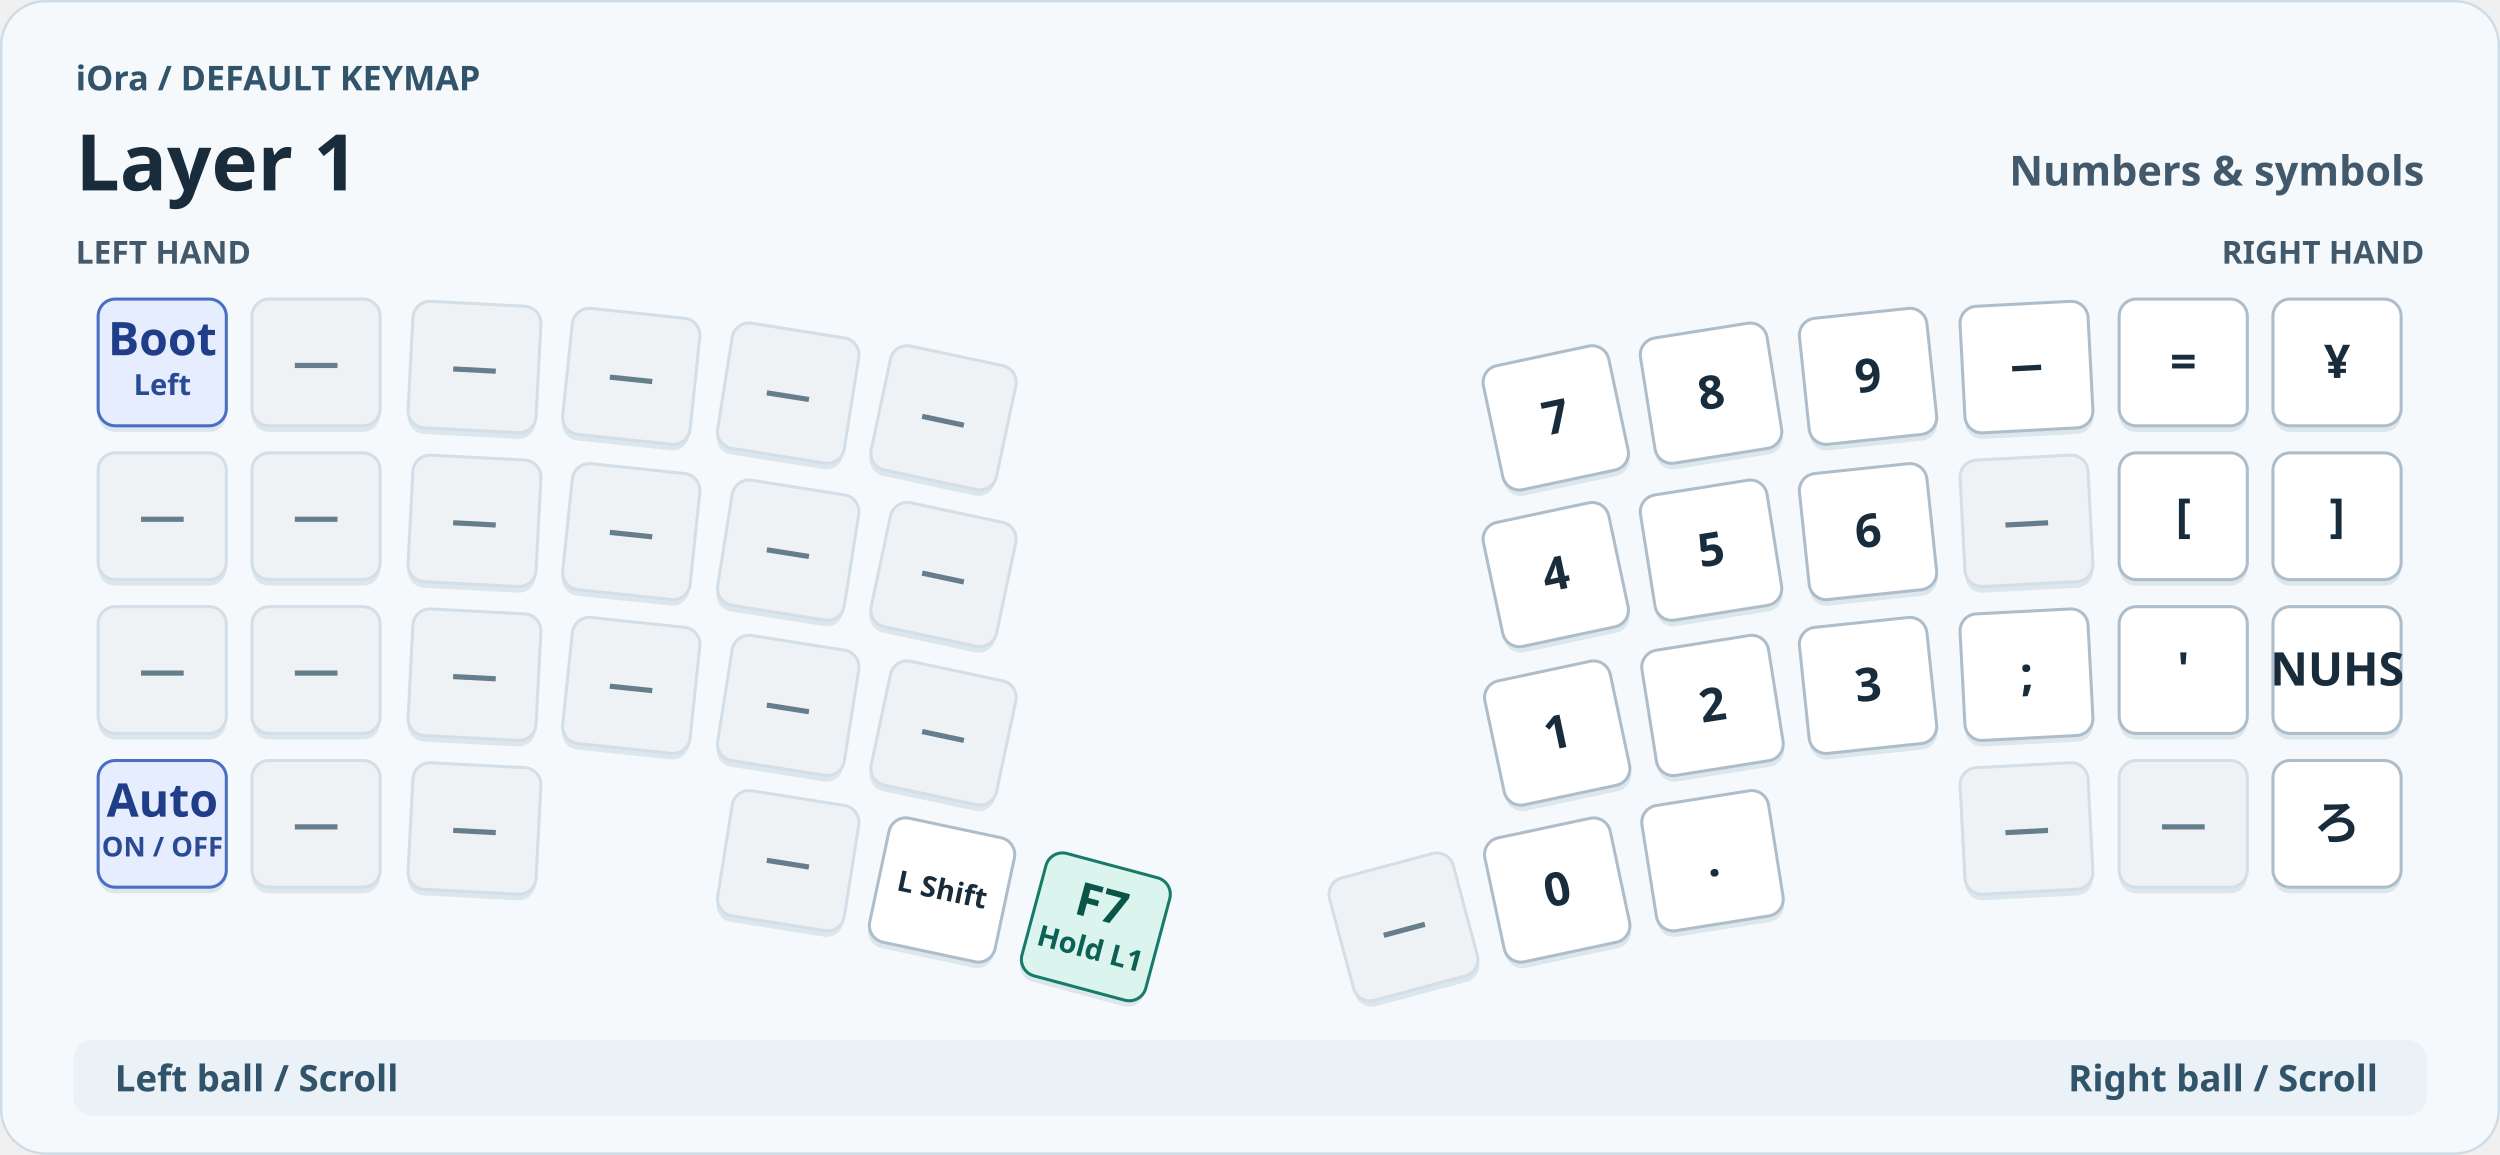
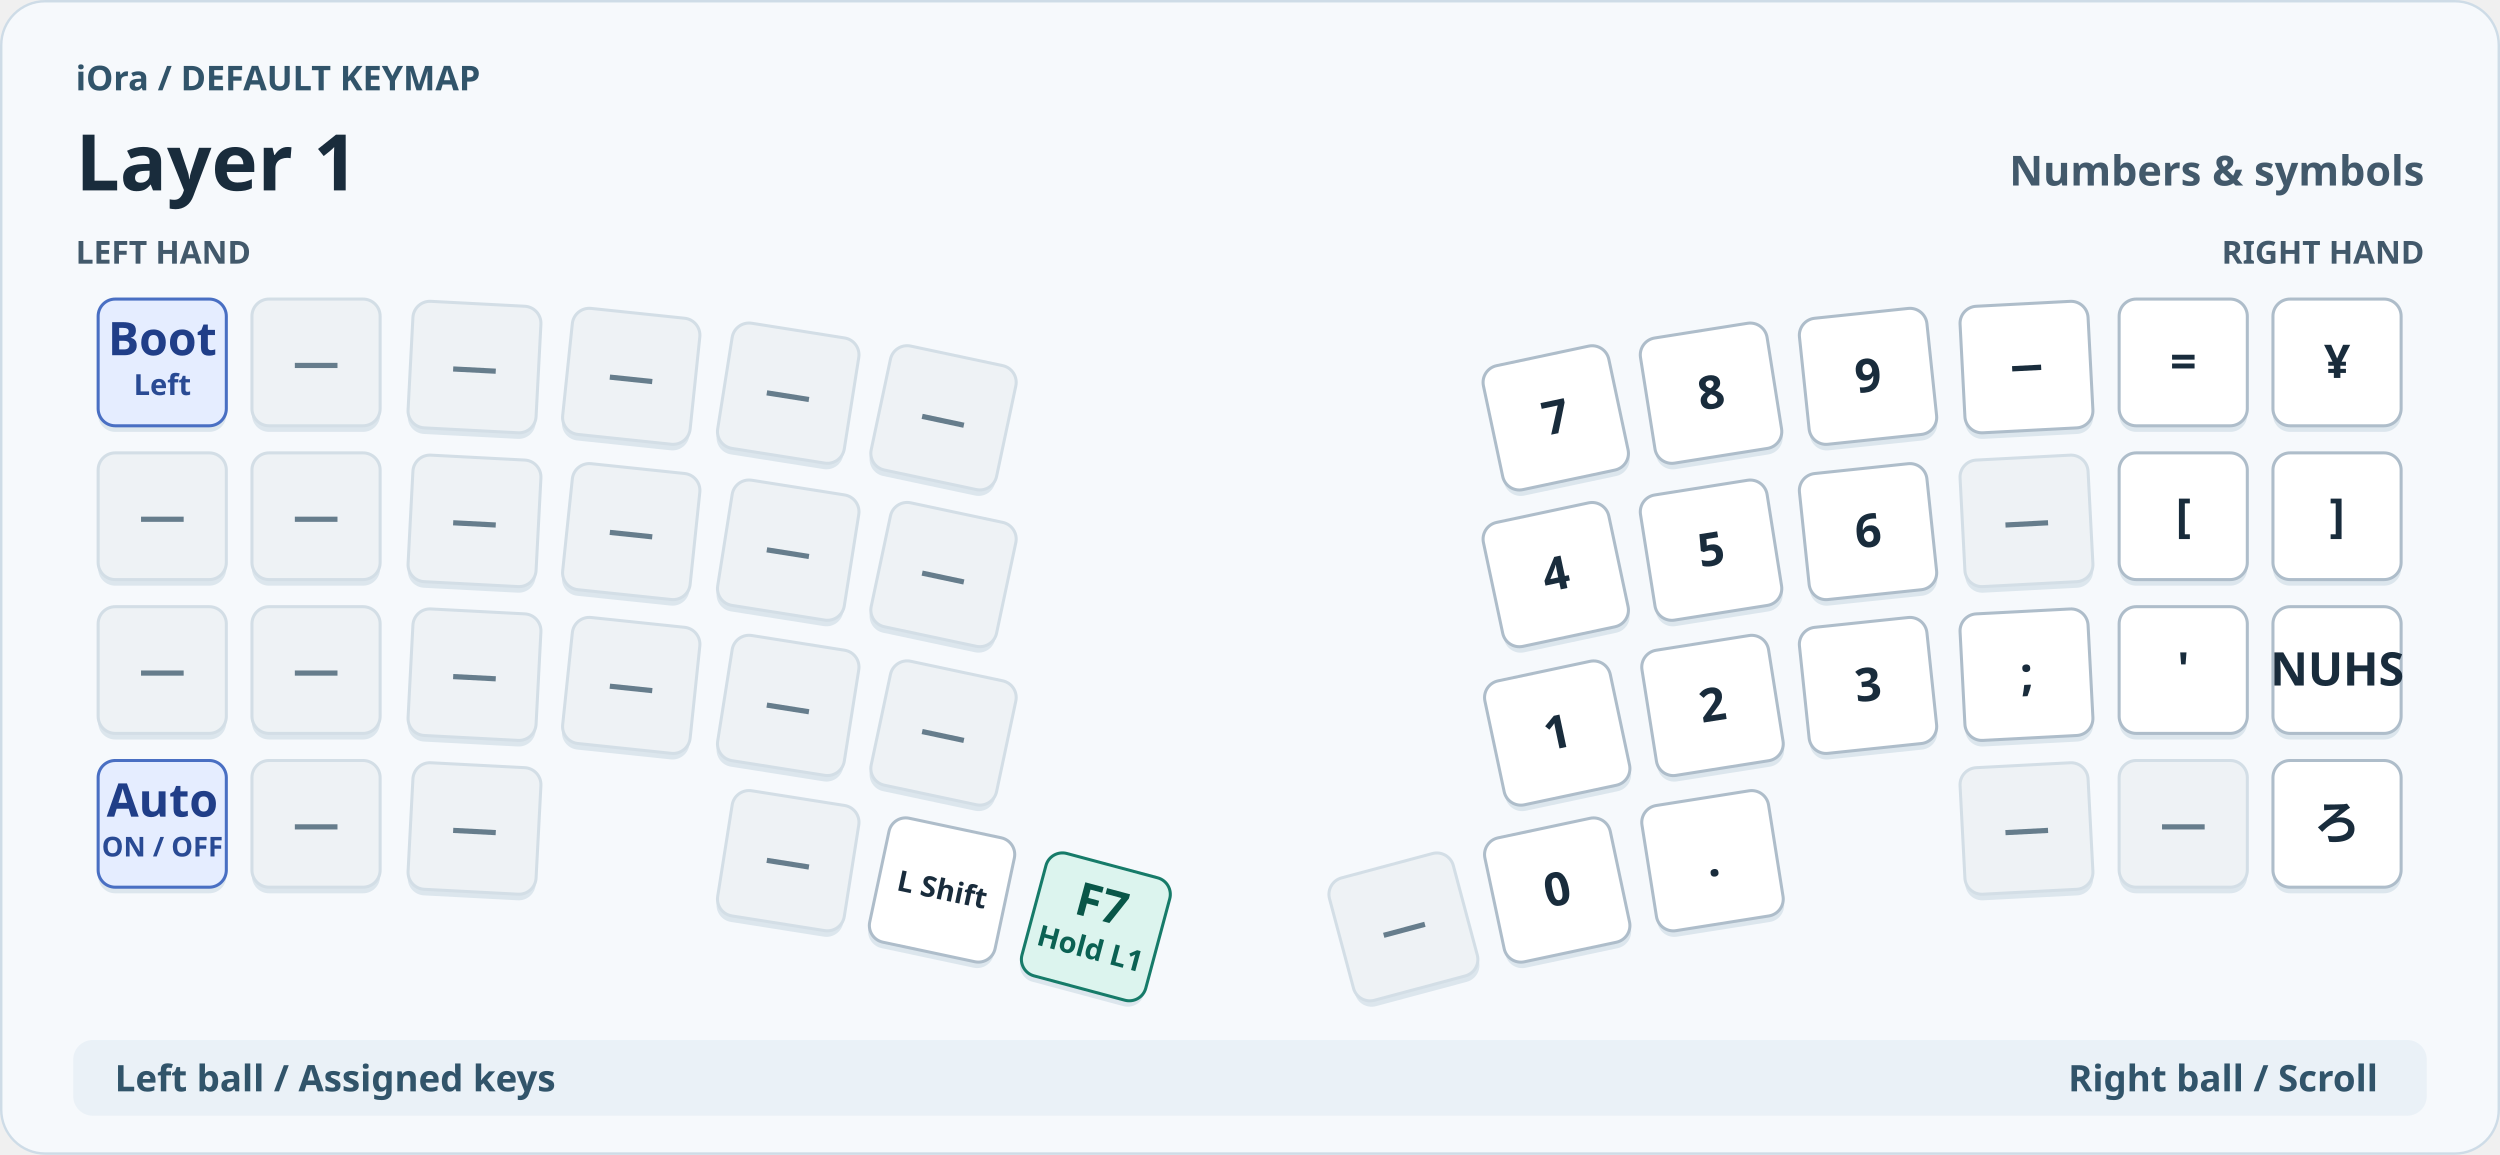
<svg xmlns="http://www.w3.org/2000/svg" width="1024" height="473" viewBox="0 0 1024 473" role="img" aria-label="Layer 1">
  <g font-family="Segoe UI, Yu Gothic, Noto Sans, sans-serif">
    <rect x="0.5" y="0.5" width="1023.0" height="472.0" rx="18" fill="#f6f9fc" stroke="#cedce7" stroke-width="1" />
    <text x="31.0" y="37.0" font-size="14" font-weight="700" fill="#31546a" text-anchor="start">iOra  /  DEFAULT KEYMAP</text>
    <text x="31.0" y="78.0" font-size="32" font-weight="750" fill="#192c3c" text-anchor="start">Layer 1</text>
    <text x="993.0" y="76.0" font-size="17" font-weight="600" fill="#42596b" text-anchor="end">Numbers &amp; symbols</text>
    <text x="31.0" y="108.0" font-size="13" font-weight="700" fill="#42596b" text-anchor="start">LEFT HAND</text>
    <text x="993.0" y="108.0" font-size="13" font-weight="700" fill="#42596b" text-anchor="end">RIGHT HAND</text>
    <g transform="translate(66.5 148.5) rotate(0)">
      <rect x="-26.3" y="-23.5" width="52.5" height="51.9" rx="7" fill="#dce6ed" />
      <rect x="-26.3" y="-26.0" width="52.5" height="51.9" rx="7" fill="#e5edff" stroke="#496fc3" stroke-width="1.25" />
      <text x="0.0" y="-3.0" font-size="19.0" font-weight="600" fill="#203e88" text-anchor="middle">Boot</text>
      <text x="0.0" y="13.3" font-size="11.9" font-weight="600" fill="#294a94" text-anchor="middle">Left</text>
    </g>
    <g transform="translate(129.5 148.5) rotate(0)">
      <rect x="-26.3" y="-23.5" width="52.5" height="51.9" rx="7" fill="#dce6ed" />
      <rect x="-26.3" y="-26.0" width="52.5" height="51.9" rx="7" fill="#eef2f5" stroke="#d3dee6" stroke-width="1.25" />
      <text x="0.0" y="6.3" font-size="19.0" font-weight="600" fill="#667d8c" text-anchor="middle">—</text>
    </g>
    <g transform="translate(194.4 150.4) rotate(3)">
      <rect x="-26.3" y="-23.5" width="52.5" height="51.9" rx="7" fill="#dce6ed" />
      <rect x="-26.3" y="-26.0" width="52.5" height="51.9" rx="7" fill="#eef2f5" stroke="#d3dee6" stroke-width="1.25" />
      <text x="0.0" y="6.3" font-size="19.0" font-weight="600" fill="#667d8c" text-anchor="middle">—</text>
    </g>
    <g transform="translate(258.6 154.2) rotate(6)">
      <rect x="-26.3" y="-23.5" width="52.5" height="51.9" rx="7" fill="#dce6ed" />
      <rect x="-26.3" y="-26.0" width="52.5" height="51.9" rx="7" fill="#eef2f5" stroke="#d3dee6" stroke-width="1.25" />
      <text x="0.0" y="6.3" font-size="19.0" font-weight="600" fill="#667d8c" text-anchor="middle">—</text>
    </g>
    <g transform="translate(322.9 161.1) rotate(9)">
      <rect x="-26.3" y="-23.5" width="52.5" height="51.9" rx="7" fill="#dce6ed" />
      <rect x="-26.3" y="-26.0" width="52.5" height="51.9" rx="7" fill="#eef2f5" stroke="#d3dee6" stroke-width="1.25" />
      <text x="0.0" y="6.3" font-size="19.0" font-weight="600" fill="#667d8c" text-anchor="middle">—</text>
    </g>
    <g transform="translate(386.5 171.2) rotate(12)">
      <rect x="-26.3" y="-23.5" width="52.5" height="51.9" rx="7" fill="#dce6ed" />
      <rect x="-26.3" y="-26.0" width="52.5" height="51.9" rx="7" fill="#eef2f5" stroke="#d3dee6" stroke-width="1.25" />
      <text x="0.0" y="6.3" font-size="19.0" font-weight="600" fill="#667d8c" text-anchor="middle">—</text>
    </g>
    <g transform="translate(637.3 171.2) rotate(-12)">
      <rect x="-26.3" y="-23.5" width="52.5" height="51.9" rx="7" fill="#dce6ed" />
      <rect x="-26.3" y="-26.0" width="52.5" height="51.9" rx="7" fill="#ffffff" stroke="#aebdca" stroke-width="1.25" />
      <text x="0.0" y="6.3" font-size="19.0" font-weight="600" fill="#192c3c" text-anchor="middle">7</text>
    </g>
    <g transform="translate(700.9 161.1) rotate(-9)">
      <rect x="-26.3" y="-23.5" width="52.5" height="51.9" rx="7" fill="#dce6ed" />
      <rect x="-26.3" y="-26.0" width="52.5" height="51.9" rx="7" fill="#ffffff" stroke="#aebdca" stroke-width="1.25" />
      <text x="0.0" y="6.3" font-size="19.0" font-weight="600" fill="#192c3c" text-anchor="middle">8</text>
    </g>
    <g transform="translate(765.2 154.2) rotate(-6)">
      <rect x="-26.3" y="-23.5" width="52.5" height="51.9" rx="7" fill="#dce6ed" />
      <rect x="-26.3" y="-26.0" width="52.5" height="51.9" rx="7" fill="#ffffff" stroke="#aebdca" stroke-width="1.25" />
      <text x="0.0" y="6.3" font-size="19.0" font-weight="600" fill="#192c3c" text-anchor="middle">9</text>
    </g>
    <g transform="translate(830.1 150.4) rotate(-3)">
      <rect x="-26.3" y="-23.5" width="52.5" height="51.9" rx="7" fill="#dce6ed" />
      <rect x="-26.3" y="-26.0" width="52.5" height="51.9" rx="7" fill="#ffffff" stroke="#aebdca" stroke-width="1.25" />
      <text x="0.0" y="6.3" font-size="19.0" font-weight="600" fill="#192c3c" text-anchor="middle">−</text>
    </g>
    <g transform="translate(894.3 148.5) rotate(0)">
      <rect x="-26.3" y="-23.5" width="52.5" height="51.9" rx="7" fill="#dce6ed" />
      <rect x="-26.3" y="-26.0" width="52.5" height="51.9" rx="7" fill="#ffffff" stroke="#aebdca" stroke-width="1.25" />
      <text x="0.0" y="6.3" font-size="19.0" font-weight="600" fill="#192c3c" text-anchor="middle">=</text>
    </g>
    <g transform="translate(957.3 148.5) rotate(0)">
      <rect x="-26.3" y="-23.5" width="52.5" height="51.9" rx="7" fill="#dce6ed" />
      <rect x="-26.3" y="-26.0" width="52.5" height="51.9" rx="7" fill="#ffffff" stroke="#aebdca" stroke-width="1.25" />
      <text x="0.0" y="6.3" font-size="19.0" font-weight="600" fill="#192c3c" text-anchor="middle">¥</text>
    </g>
    <g transform="translate(66.5 211.5) rotate(0)">
      <rect x="-26.3" y="-23.5" width="52.5" height="51.9" rx="7" fill="#dce6ed" />
      <rect x="-26.3" y="-26.0" width="52.5" height="51.9" rx="7" fill="#eef2f5" stroke="#d3dee6" stroke-width="1.25" />
      <text x="0.0" y="6.3" font-size="19.0" font-weight="600" fill="#667d8c" text-anchor="middle">—</text>
    </g>
    <g transform="translate(129.5 211.5) rotate(0)">
      <rect x="-26.3" y="-23.5" width="52.5" height="51.9" rx="7" fill="#dce6ed" />
      <rect x="-26.3" y="-26.0" width="52.5" height="51.9" rx="7" fill="#eef2f5" stroke="#d3dee6" stroke-width="1.25" />
      <text x="0.0" y="6.3" font-size="19.0" font-weight="600" fill="#667d8c" text-anchor="middle">—</text>
    </g>
    <g transform="translate(194.4 213.4) rotate(3)">
      <rect x="-26.3" y="-23.5" width="52.5" height="51.9" rx="7" fill="#dce6ed" />
      <rect x="-26.3" y="-26.0" width="52.5" height="51.9" rx="7" fill="#eef2f5" stroke="#d3dee6" stroke-width="1.25" />
      <text x="0.0" y="6.3" font-size="19.0" font-weight="600" fill="#667d8c" text-anchor="middle">—</text>
    </g>
    <g transform="translate(258.6 217.8) rotate(6)">
      <rect x="-26.3" y="-23.5" width="52.5" height="51.9" rx="7" fill="#dce6ed" />
      <rect x="-26.3" y="-26.0" width="52.5" height="51.9" rx="7" fill="#eef2f5" stroke="#d3dee6" stroke-width="1.25" />
      <text x="0.0" y="6.3" font-size="19.0" font-weight="600" fill="#667d8c" text-anchor="middle">—</text>
    </g>
    <g transform="translate(322.9 225.4) rotate(9)">
      <rect x="-26.3" y="-23.5" width="52.5" height="51.9" rx="7" fill="#dce6ed" />
      <rect x="-26.3" y="-26.0" width="52.5" height="51.9" rx="7" fill="#eef2f5" stroke="#d3dee6" stroke-width="1.25" />
      <text x="0.0" y="6.3" font-size="19.0" font-weight="600" fill="#667d8c" text-anchor="middle">—</text>
    </g>
    <g transform="translate(386.5 235.4) rotate(12)">
      <rect x="-26.3" y="-23.5" width="52.5" height="51.9" rx="7" fill="#dce6ed" />
      <rect x="-26.3" y="-26.0" width="52.5" height="51.9" rx="7" fill="#eef2f5" stroke="#d3dee6" stroke-width="1.25" />
      <text x="0.0" y="6.3" font-size="19.0" font-weight="600" fill="#667d8c" text-anchor="middle">—</text>
    </g>
    <g transform="translate(637.3 235.4) rotate(-12)">
      <rect x="-26.3" y="-23.5" width="52.5" height="51.9" rx="7" fill="#dce6ed" />
      <rect x="-26.3" y="-26.0" width="52.5" height="51.9" rx="7" fill="#ffffff" stroke="#aebdca" stroke-width="1.25" />
      <text x="0.0" y="6.3" font-size="19.0" font-weight="600" fill="#192c3c" text-anchor="middle">4</text>
    </g>
    <g transform="translate(700.9 225.4) rotate(-9)">
      <rect x="-26.3" y="-23.5" width="52.5" height="51.9" rx="7" fill="#dce6ed" />
      <rect x="-26.3" y="-26.0" width="52.5" height="51.9" rx="7" fill="#ffffff" stroke="#aebdca" stroke-width="1.25" />
      <text x="0.0" y="6.3" font-size="19.0" font-weight="600" fill="#192c3c" text-anchor="middle">5</text>
    </g>
    <g transform="translate(765.2 217.8) rotate(-6)">
      <rect x="-26.3" y="-23.5" width="52.5" height="51.9" rx="7" fill="#dce6ed" />
      <rect x="-26.3" y="-26.0" width="52.5" height="51.9" rx="7" fill="#ffffff" stroke="#aebdca" stroke-width="1.25" />
      <text x="0.0" y="6.3" font-size="19.0" font-weight="600" fill="#192c3c" text-anchor="middle">6</text>
    </g>
    <g transform="translate(830.1 213.4) rotate(-3)">
      <rect x="-26.3" y="-23.5" width="52.5" height="51.9" rx="7" fill="#dce6ed" />
      <rect x="-26.3" y="-26.0" width="52.5" height="51.9" rx="7" fill="#eef2f5" stroke="#d3dee6" stroke-width="1.25" />
      <text x="0.0" y="6.3" font-size="19.0" font-weight="600" fill="#667d8c" text-anchor="middle">—</text>
    </g>
    <g transform="translate(894.3 211.5) rotate(0)">
      <rect x="-26.3" y="-23.5" width="52.5" height="51.9" rx="7" fill="#dce6ed" />
      <rect x="-26.3" y="-26.0" width="52.5" height="51.9" rx="7" fill="#ffffff" stroke="#aebdca" stroke-width="1.25" />
      <text x="0.0" y="6.3" font-size="19.0" font-weight="600" fill="#192c3c" text-anchor="middle">[</text>
    </g>
    <g transform="translate(957.3 211.5) rotate(0)">
      <rect x="-26.3" y="-23.5" width="52.5" height="51.9" rx="7" fill="#dce6ed" />
      <rect x="-26.3" y="-26.0" width="52.5" height="51.9" rx="7" fill="#ffffff" stroke="#aebdca" stroke-width="1.25" />
      <text x="0.0" y="6.3" font-size="19.0" font-weight="600" fill="#192c3c" text-anchor="middle">]</text>
    </g>
    <g transform="translate(66.5 274.5) rotate(0)">
      <rect x="-26.3" y="-23.5" width="52.5" height="51.9" rx="7" fill="#dce6ed" />
      <rect x="-26.3" y="-26.0" width="52.5" height="51.9" rx="7" fill="#eef2f5" stroke="#d3dee6" stroke-width="1.25" />
      <text x="0.0" y="6.3" font-size="19.0" font-weight="600" fill="#667d8c" text-anchor="middle">—</text>
    </g>
    <g transform="translate(129.5 274.5) rotate(0)">
      <rect x="-26.3" y="-23.5" width="52.5" height="51.9" rx="7" fill="#dce6ed" />
      <rect x="-26.3" y="-26.0" width="52.5" height="51.9" rx="7" fill="#eef2f5" stroke="#d3dee6" stroke-width="1.25" />
      <text x="0.0" y="6.3" font-size="19.0" font-weight="600" fill="#667d8c" text-anchor="middle">—</text>
    </g>
    <g transform="translate(194.4 276.4) rotate(3)">
      <rect x="-26.3" y="-23.5" width="52.5" height="51.9" rx="7" fill="#dce6ed" />
      <rect x="-26.3" y="-26.0" width="52.5" height="51.9" rx="7" fill="#eef2f5" stroke="#d3dee6" stroke-width="1.25" />
      <text x="0.0" y="6.3" font-size="19.0" font-weight="600" fill="#667d8c" text-anchor="middle">—</text>
    </g>
    <g transform="translate(258.6 280.8) rotate(6)">
      <rect x="-26.3" y="-23.5" width="52.5" height="51.9" rx="7" fill="#dce6ed" />
      <rect x="-26.3" y="-26.0" width="52.5" height="51.9" rx="7" fill="#eef2f5" stroke="#d3dee6" stroke-width="1.25" />
      <text x="0.0" y="6.3" font-size="19.0" font-weight="600" fill="#667d8c" text-anchor="middle">—</text>
    </g>
    <g transform="translate(322.9 289.0) rotate(9)">
      <rect x="-26.3" y="-23.5" width="52.5" height="51.9" rx="7" fill="#dce6ed" />
      <rect x="-26.3" y="-26.0" width="52.5" height="51.9" rx="7" fill="#eef2f5" stroke="#d3dee6" stroke-width="1.25" />
      <text x="0.0" y="6.3" font-size="19.0" font-weight="600" fill="#667d8c" text-anchor="middle">—</text>
    </g>
    <g transform="translate(386.5 300.3) rotate(12)">
      <rect x="-26.3" y="-23.5" width="52.5" height="51.9" rx="7" fill="#dce6ed" />
      <rect x="-26.3" y="-26.0" width="52.5" height="51.9" rx="7" fill="#eef2f5" stroke="#d3dee6" stroke-width="1.25" />
      <text x="0.0" y="6.3" font-size="19.0" font-weight="600" fill="#667d8c" text-anchor="middle">—</text>
    </g>
    <g transform="translate(637.9 300.3) rotate(-12)">
      <rect x="-26.3" y="-23.5" width="52.5" height="51.9" rx="7" fill="#dce6ed" />
      <rect x="-26.3" y="-26.0" width="52.5" height="51.9" rx="7" fill="#ffffff" stroke="#aebdca" stroke-width="1.25" />
      <text x="0.0" y="6.3" font-size="19.0" font-weight="600" fill="#192c3c" text-anchor="middle">1</text>
    </g>
    <g transform="translate(701.5 289.0) rotate(-9)">
      <rect x="-26.3" y="-23.5" width="52.5" height="51.9" rx="7" fill="#dce6ed" />
      <rect x="-26.3" y="-26.0" width="52.5" height="51.9" rx="7" fill="#ffffff" stroke="#aebdca" stroke-width="1.25" />
      <text x="0.0" y="6.3" font-size="19.0" font-weight="600" fill="#192c3c" text-anchor="middle">2</text>
    </g>
    <g transform="translate(765.2 280.8) rotate(-6)">
      <rect x="-26.3" y="-23.5" width="52.5" height="51.9" rx="7" fill="#dce6ed" />
      <rect x="-26.3" y="-26.0" width="52.5" height="51.9" rx="7" fill="#ffffff" stroke="#aebdca" stroke-width="1.25" />
      <text x="0.0" y="6.3" font-size="19.0" font-weight="600" fill="#192c3c" text-anchor="middle">3</text>
    </g>
    <g transform="translate(830.1 276.4) rotate(-3)">
      <rect x="-26.3" y="-23.5" width="52.5" height="51.9" rx="7" fill="#dce6ed" />
      <rect x="-26.3" y="-26.0" width="52.5" height="51.9" rx="7" fill="#ffffff" stroke="#aebdca" stroke-width="1.25" />
      <text x="0.0" y="6.3" font-size="19.0" font-weight="600" fill="#192c3c" text-anchor="middle">;</text>
    </g>
    <g transform="translate(894.3 274.5) rotate(0)">
      <rect x="-26.3" y="-23.5" width="52.5" height="51.9" rx="7" fill="#dce6ed" />
      <rect x="-26.3" y="-26.0" width="52.5" height="51.9" rx="7" fill="#ffffff" stroke="#aebdca" stroke-width="1.25" />
      <text x="0.0" y="6.3" font-size="19.0" font-weight="600" fill="#192c3c" text-anchor="middle">'</text>
    </g>
    <g transform="translate(957.3 274.5) rotate(0)">
      <rect x="-26.3" y="-23.5" width="52.5" height="51.9" rx="7" fill="#dce6ed" />
      <rect x="-26.3" y="-26.0" width="52.5" height="51.9" rx="7" fill="#ffffff" stroke="#aebdca" stroke-width="1.25" />
      <text x="0.0" y="6.3" font-size="19.0" font-weight="600" fill="#192c3c" text-anchor="middle">NUHS</text>
    </g>
    <g transform="translate(66.5 337.5) rotate(0)">
      <rect x="-26.3" y="-23.5" width="52.5" height="51.9" rx="7" fill="#dce6ed" />
      <rect x="-26.3" y="-26.0" width="52.5" height="51.9" rx="7" fill="#e5edff" stroke="#496fc3" stroke-width="1.25" />
      <text x="0.0" y="-3.0" font-size="19.0" font-weight="600" fill="#203e88" text-anchor="middle">Auto</text>
      <text x="0.0" y="13.3" font-size="11.2" font-weight="600" fill="#294a94" text-anchor="middle">ON / OFF</text>
    </g>
    <g transform="translate(129.5 337.5) rotate(0)">
      <rect x="-26.3" y="-23.5" width="52.5" height="51.9" rx="7" fill="#dce6ed" />
      <rect x="-26.3" y="-26.0" width="52.5" height="51.9" rx="7" fill="#eef2f5" stroke="#d3dee6" stroke-width="1.25" />
      <text x="0.0" y="6.3" font-size="19.0" font-weight="600" fill="#667d8c" text-anchor="middle">—</text>
    </g>
    <g transform="translate(194.4 339.4) rotate(3)">
      <rect x="-26.3" y="-23.5" width="52.5" height="51.9" rx="7" fill="#dce6ed" />
      <rect x="-26.3" y="-26.0" width="52.5" height="51.9" rx="7" fill="#eef2f5" stroke="#d3dee6" stroke-width="1.25" />
      <text x="0.0" y="6.3" font-size="19.0" font-weight="600" fill="#667d8c" text-anchor="middle">—</text>
    </g>
    <g transform="translate(322.9 352.6) rotate(9)">
      <rect x="-26.3" y="-23.5" width="52.5" height="51.9" rx="7" fill="#dce6ed" />
      <rect x="-26.3" y="-26.0" width="52.5" height="51.9" rx="7" fill="#eef2f5" stroke="#d3dee6" stroke-width="1.25" />
      <text x="0.0" y="6.3" font-size="19.0" font-weight="600" fill="#667d8c" text-anchor="middle">—</text>
    </g>
    <g transform="translate(385.9 364.6) rotate(12)">
      <rect x="-26.3" y="-23.5" width="52.5" height="51.9" rx="7" fill="#dce6ed" />
      <rect x="-26.3" y="-26.0" width="52.5" height="51.9" rx="7" fill="#ffffff" stroke="#aebdca" stroke-width="1.25" />
      <text x="0.0" y="3.9" font-size="11.8" font-weight="600" fill="#192c3c" text-anchor="middle">L Shift</text>
    </g>
    <g transform="translate(448.9 379.7) rotate(15)">
      <rect x="-26.3" y="-23.5" width="52.5" height="51.9" rx="7" fill="#dce6ed" />
      <rect x="-26.3" y="-26.0" width="52.5" height="51.9" rx="7" fill="#dcf4ee" stroke="#167b69" stroke-width="1.25" />
      <text x="0.0" y="-3.0" font-size="19.0" font-weight="600" fill="#095648" text-anchor="middle">F7</text>
      <text x="0.0" y="13.3" font-size="11.9" font-weight="600" fill="#0b6153" text-anchor="middle">Hold L1</text>
    </g>
    <g transform="translate(574.9 379.7) rotate(-15)">
      <rect x="-26.3" y="-23.5" width="52.5" height="51.9" rx="7" fill="#dce6ed" />
      <rect x="-26.3" y="-26.0" width="52.5" height="51.9" rx="7" fill="#eef2f5" stroke="#d3dee6" stroke-width="1.25" />
      <text x="0.0" y="6.3" font-size="19.0" font-weight="600" fill="#667d8c" text-anchor="middle">—</text>
    </g>
    <g transform="translate(637.9 364.6) rotate(-12)">
      <rect x="-26.3" y="-23.5" width="52.5" height="51.9" rx="7" fill="#dce6ed" />
      <rect x="-26.3" y="-26.0" width="52.5" height="51.9" rx="7" fill="#ffffff" stroke="#aebdca" stroke-width="1.25" />
      <text x="0.0" y="6.3" font-size="19.0" font-weight="600" fill="#192c3c" text-anchor="middle">0</text>
    </g>
    <g transform="translate(701.5 352.6) rotate(-9)">
      <rect x="-26.3" y="-23.5" width="52.5" height="51.9" rx="7" fill="#dce6ed" />
      <rect x="-26.3" y="-26.0" width="52.5" height="51.9" rx="7" fill="#ffffff" stroke="#aebdca" stroke-width="1.25" />
      <text x="0.0" y="6.3" font-size="19.0" font-weight="600" fill="#192c3c" text-anchor="middle">.</text>
    </g>
    <g transform="translate(830.1 339.4) rotate(-3)">
      <rect x="-26.3" y="-23.5" width="52.5" height="51.9" rx="7" fill="#dce6ed" />
      <rect x="-26.3" y="-26.0" width="52.5" height="51.9" rx="7" fill="#eef2f5" stroke="#d3dee6" stroke-width="1.25" />
      <text x="0.0" y="6.3" font-size="19.0" font-weight="600" fill="#667d8c" text-anchor="middle">—</text>
    </g>
    <g transform="translate(894.3 337.5) rotate(0)">
      <rect x="-26.3" y="-23.5" width="52.5" height="51.9" rx="7" fill="#dce6ed" />
      <rect x="-26.3" y="-26.0" width="52.5" height="51.9" rx="7" fill="#eef2f5" stroke="#d3dee6" stroke-width="1.25" />
      <text x="0.0" y="6.3" font-size="19.0" font-weight="600" fill="#667d8c" text-anchor="middle">—</text>
    </g>
    <g transform="translate(957.3 337.5) rotate(0)">
      <rect x="-26.3" y="-23.5" width="52.5" height="51.9" rx="7" fill="#dce6ed" />
      <rect x="-26.3" y="-26.0" width="52.5" height="51.9" rx="7" fill="#ffffff" stroke="#aebdca" stroke-width="1.25" />
      <text x="0.0" y="6.3" font-size="19.0" font-weight="600" fill="#192c3c" text-anchor="middle">ろ</text>
    </g>
    <rect x="30.0" y="426.0" width="964.0" height="31.0" rx="8" fill="#eaf1f7" />
-     <text x="47.0" y="447.0" font-size="15" font-weight="600" fill="#31546a" text-anchor="start">Left ball  /  Scroll</text>
+     <text x="47.0" y="447.0" font-size="15" font-weight="600" fill="#31546a" text-anchor="start">Left ball  /  Assigned keys</text>
    <text x="974.0" y="447.0" font-size="15" font-weight="600" fill="#31546a" text-anchor="end">Right ball  /  Scroll</text>
  </g>
</svg>
